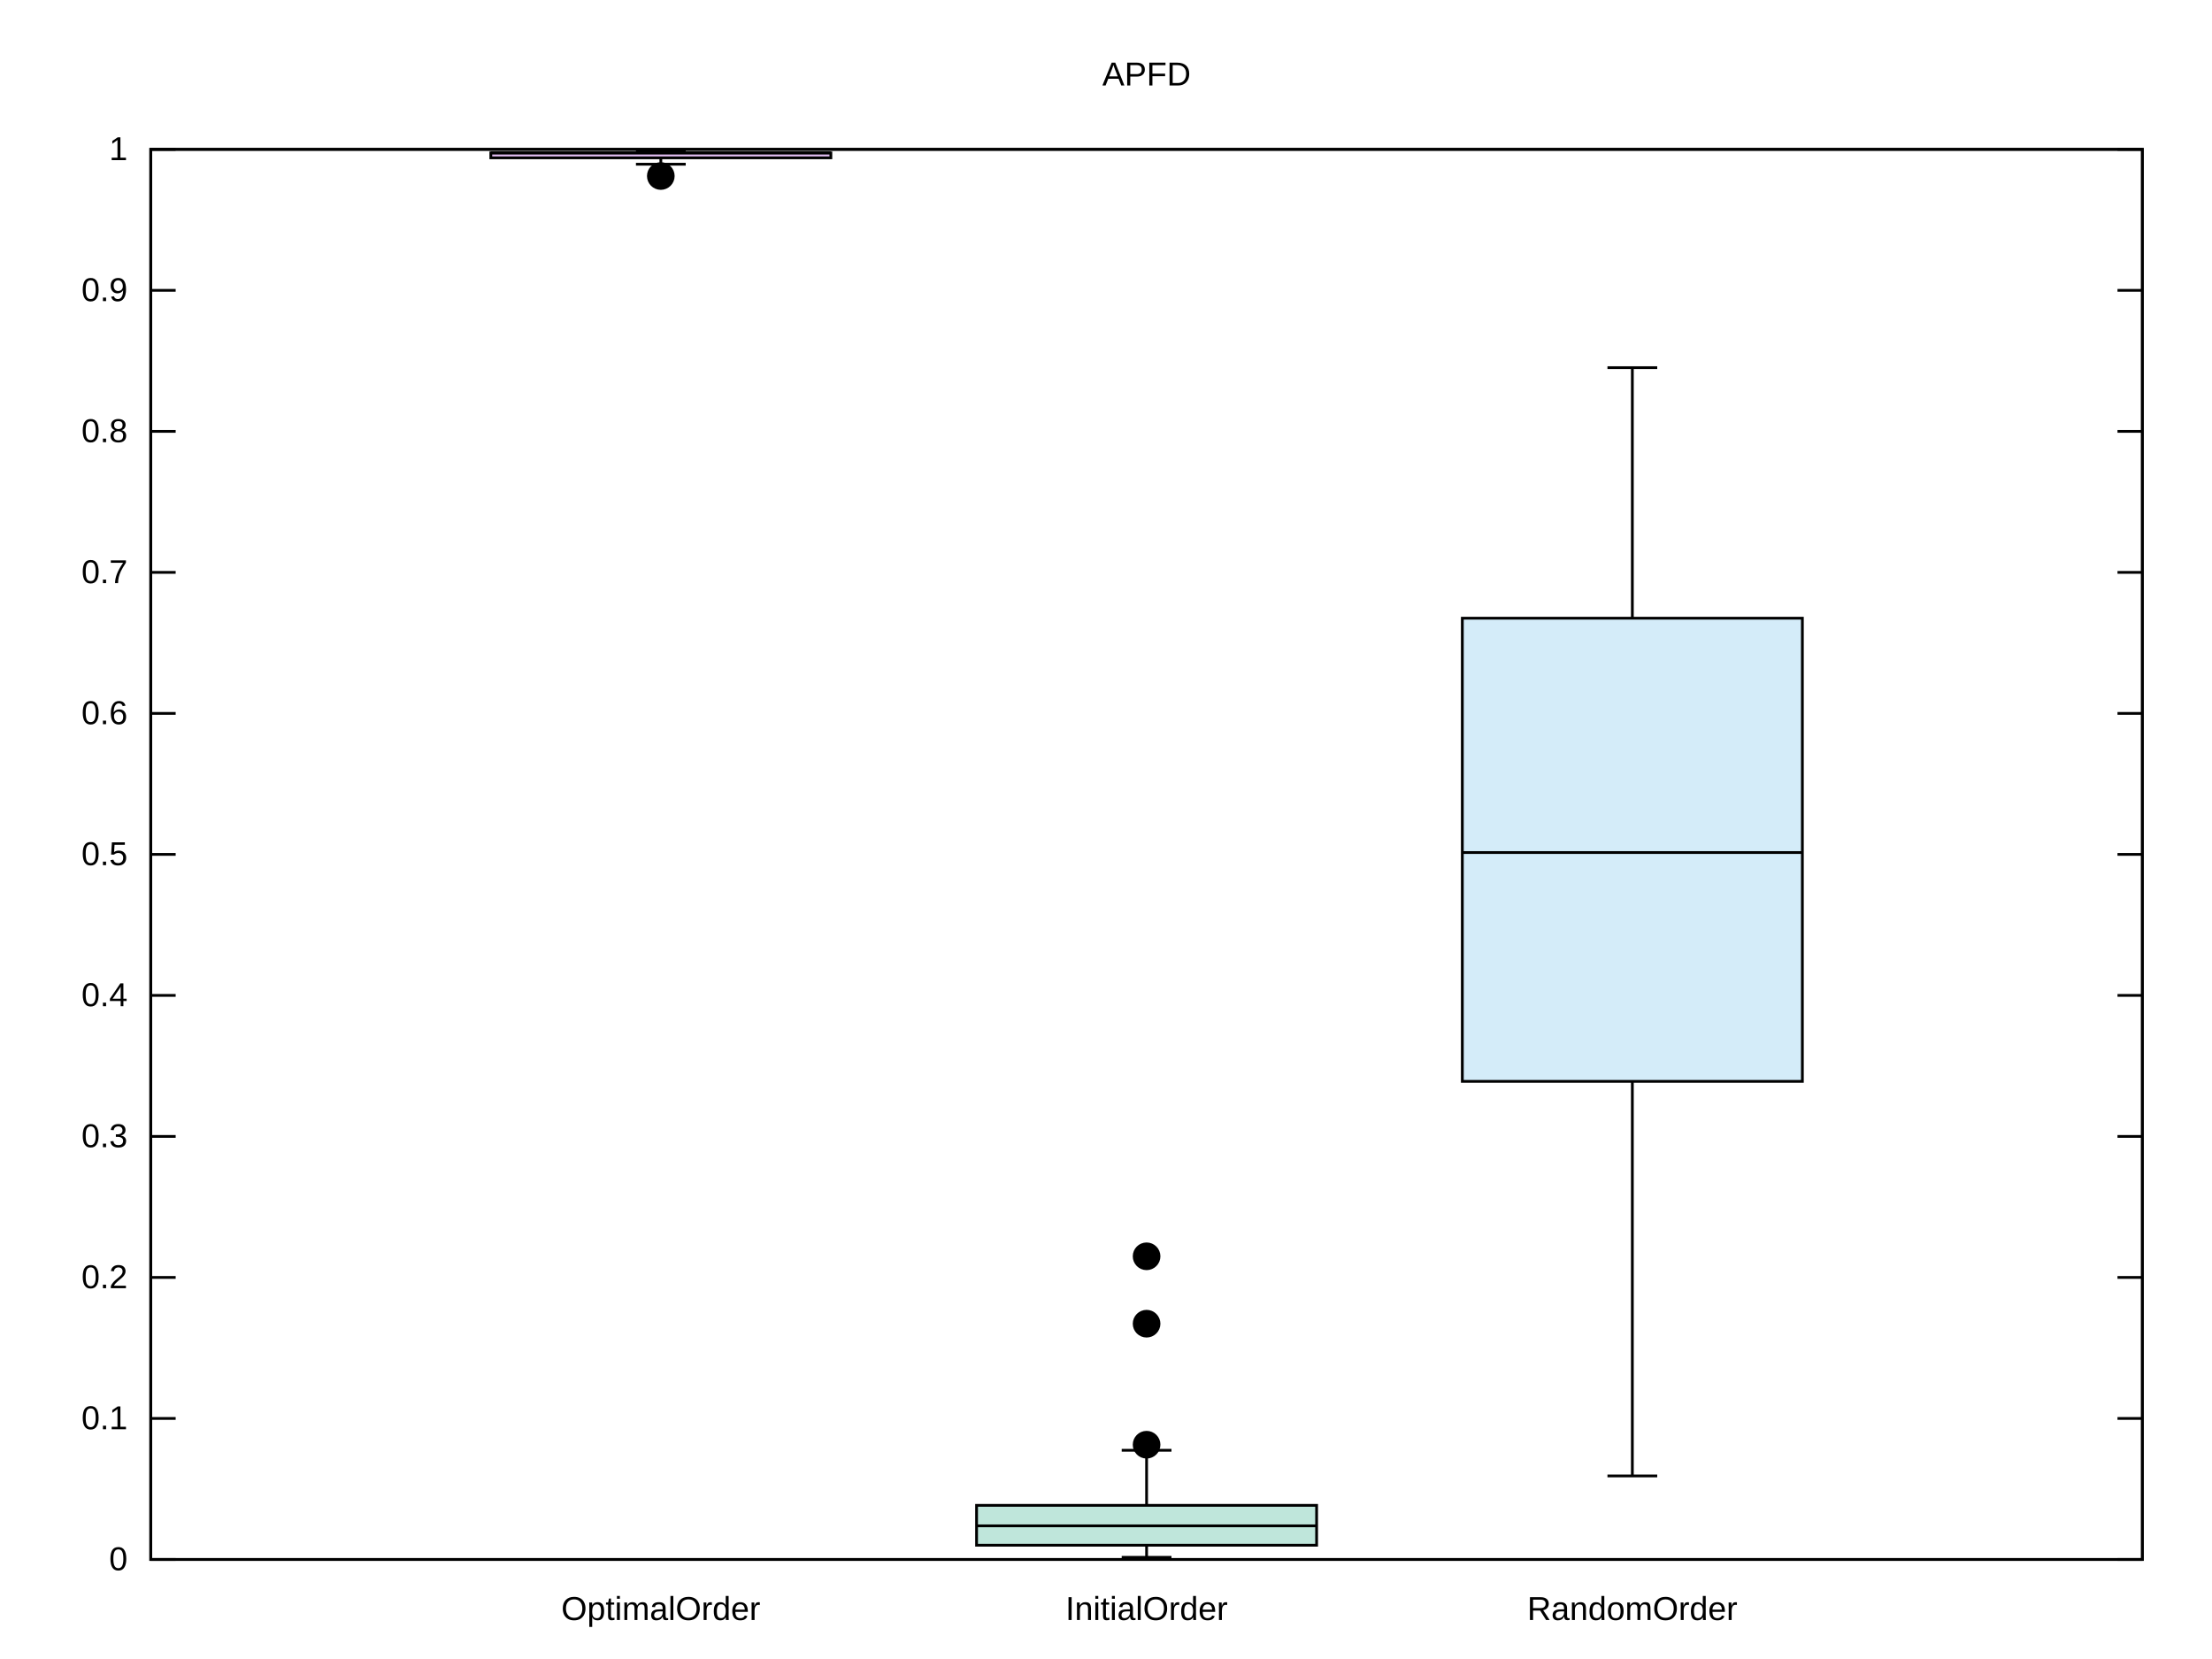
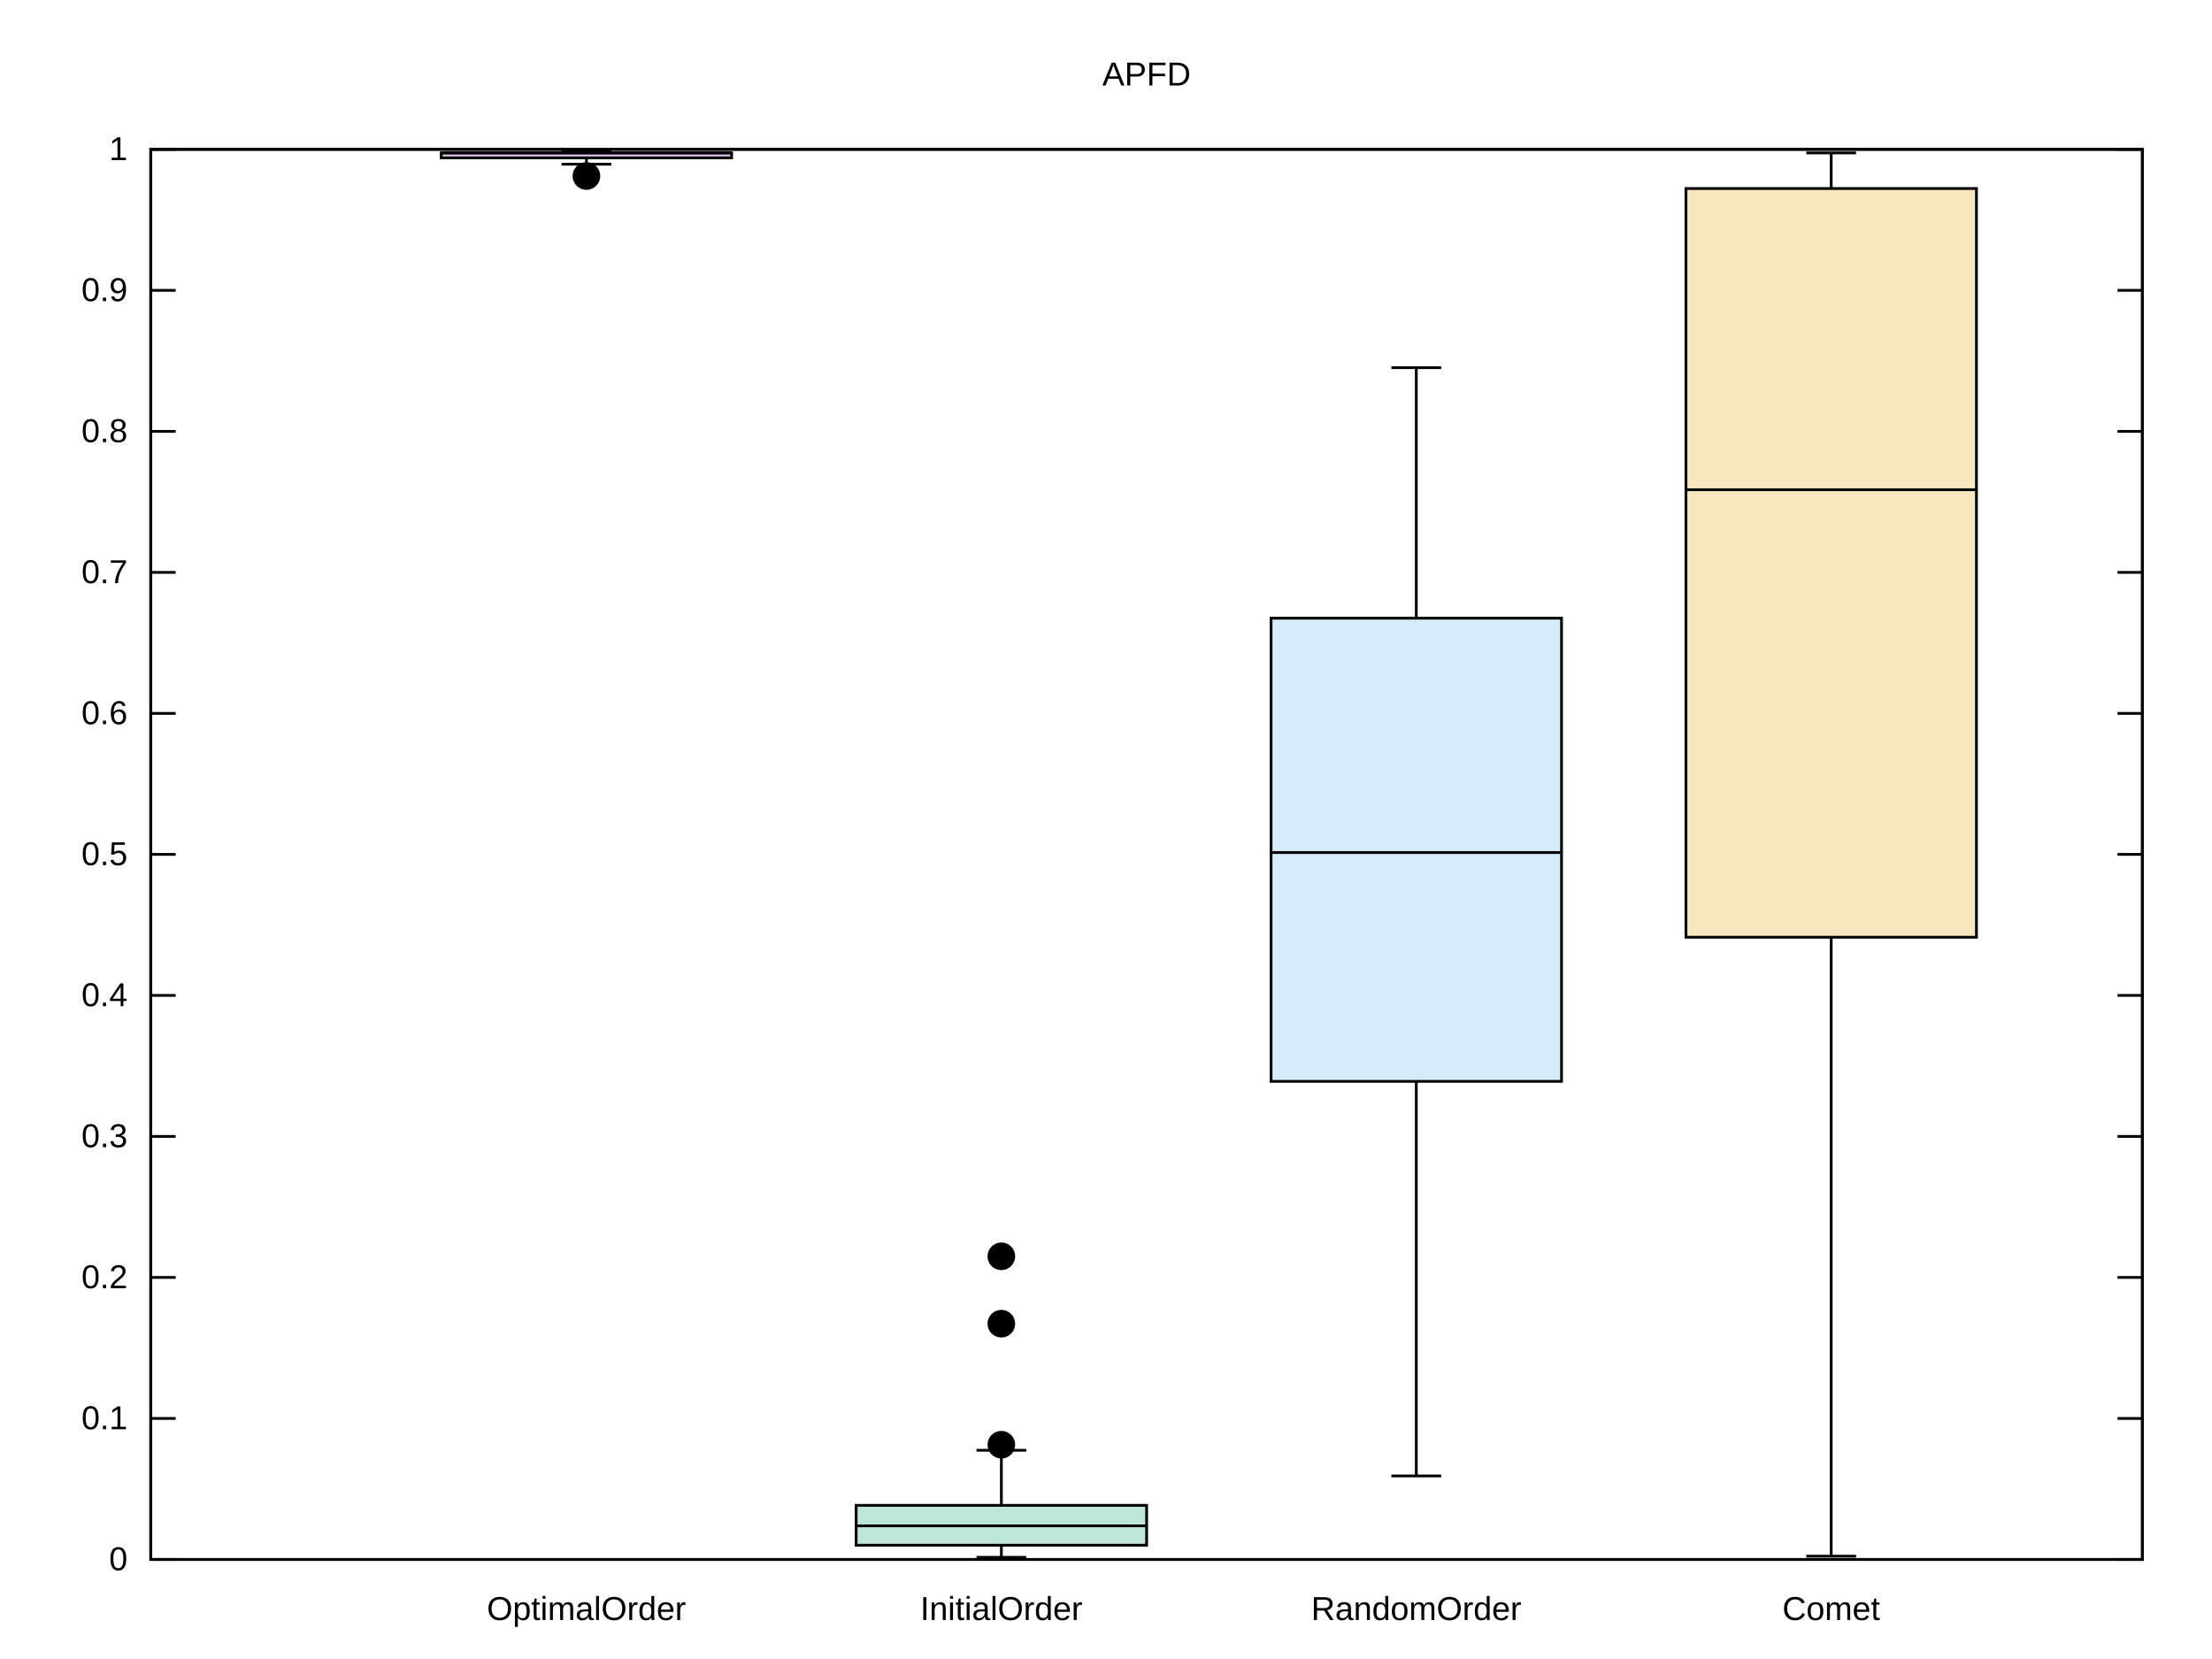
<svg xmlns="http://www.w3.org/2000/svg" xmlns:xlink="http://www.w3.org/1999/xlink" width="800" height="600" viewBox="0 0 800 600">
  <g id="gnuplot_canvas">
    <rect x="0" y="0" width="800" height="600" fill="none" />
    <defs>
      <circle id="gpDot" r="0.5" stroke-width="0.5" stroke="currentColor" />
      <path id="gpPt0" stroke-width="0.222" stroke="currentColor" d="M-1,0 h2 M0,-1 v2" />
      <path id="gpPt1" stroke-width="0.222" stroke="currentColor" d="M-1,-1 L1,1 M1,-1 L-1,1" />
      <path id="gpPt2" stroke-width="0.222" stroke="currentColor" d="M-1,0 L1,0 M0,-1 L0,1 M-1,-1 L1,1 M-1,1 L1,-1" />
      <rect id="gpPt3" stroke-width="0.222" stroke="currentColor" x="-1" y="-1" width="2" height="2" />
      <rect id="gpPt4" stroke-width="0.222" stroke="currentColor" fill="currentColor" x="-1" y="-1" width="2" height="2" />
      <circle id="gpPt5" stroke-width="0.222" stroke="currentColor" cx="0" cy="0" r="1" />
      <use xlink:href="#gpPt5" id="gpPt6" fill="currentColor" stroke="none" />
      <path id="gpPt7" stroke-width="0.222" stroke="currentColor" d="M0,-1.33 L-1.33,0.67 L1.33,0.67 z" />
      <use xlink:href="#gpPt7" id="gpPt8" fill="currentColor" stroke="none" />
      <use xlink:href="#gpPt7" id="gpPt9" stroke="currentColor" transform="rotate(180)" />
      <use xlink:href="#gpPt9" id="gpPt10" fill="currentColor" stroke="none" />
      <use xlink:href="#gpPt3" id="gpPt11" stroke="currentColor" transform="rotate(45)" />
      <use xlink:href="#gpPt11" id="gpPt12" fill="currentColor" stroke="none" />
      <path id="gpPt13" stroke-width="0.222" stroke="currentColor" d="M0,1.330 L1.265,0.411 L0.782,-1.067 L-0.782,-1.076 L-1.265,0.411 z" />
      <use xlink:href="#gpPt13" id="gpPt14" fill="currentColor" stroke="none" />
      <filter id="textbox" filterUnits="objectBoundingBox" x="0" y="0" height="1" width="1">
        <feFlood flood-color="white" flood-opacity="1" result="bgnd" />
        <feComposite in="SourceGraphic" in2="bgnd" operator="atop" />
      </filter>
      <filter id="greybox" filterUnits="objectBoundingBox" x="0" y="0" height="1" width="1">
        <feFlood flood-color="lightgrey" flood-opacity="1" result="grey" />
        <feComposite in="SourceGraphic" in2="grey" operator="atop" />
      </filter>
    </defs>
    <g fill="none" color="white" stroke="currentColor" stroke-width="1.00" stroke-linecap="butt" stroke-linejoin="miter">
</g>
    <g fill="none" color="black" stroke="currentColor" stroke-width="1.00" stroke-linecap="butt" stroke-linejoin="miter">
      <path stroke="black" d="M54.53,564.00 L63.53,564.00 M774.82,564.00 L765.82,564.00  " />
      <g transform="translate(46.14,567.90)" stroke="none" fill="black" font-family="Arial" font-size="12.00" text-anchor="end">
        <text>
          <tspan font-family="Arial"> 0</tspan>
        </text>
      </g>
    </g>
    <g fill="none" color="black" stroke="currentColor" stroke-width="1.00" stroke-linecap="butt" stroke-linejoin="miter">
      <path stroke="black" d="M54.53,513.00 L63.53,513.00 M774.82,513.00 L765.82,513.00  " />
      <g transform="translate(46.14,516.90)" stroke="none" fill="black" font-family="Arial" font-size="12.00" text-anchor="end">
        <text>
          <tspan font-family="Arial"> 0.1</tspan>
        </text>
      </g>
    </g>
    <g fill="none" color="black" stroke="currentColor" stroke-width="1.00" stroke-linecap="butt" stroke-linejoin="miter">
      <path stroke="black" d="M54.53,462.00 L63.53,462.00 M774.82,462.00 L765.82,462.00  " />
      <g transform="translate(46.14,465.90)" stroke="none" fill="black" font-family="Arial" font-size="12.00" text-anchor="end">
        <text>
          <tspan font-family="Arial"> 0.2</tspan>
        </text>
      </g>
    </g>
    <g fill="none" color="black" stroke="currentColor" stroke-width="1.00" stroke-linecap="butt" stroke-linejoin="miter">
      <path stroke="black" d="M54.53,411.00 L63.53,411.00 M774.82,411.00 L765.82,411.00  " />
      <g transform="translate(46.14,414.90)" stroke="none" fill="black" font-family="Arial" font-size="12.00" text-anchor="end">
        <text>
          <tspan font-family="Arial"> 0.3</tspan>
        </text>
      </g>
    </g>
    <g fill="none" color="black" stroke="currentColor" stroke-width="1.00" stroke-linecap="butt" stroke-linejoin="miter">
      <path stroke="black" d="M54.53,360.00 L63.53,360.00 M774.82,360.00 L765.82,360.00  " />
      <g transform="translate(46.14,363.90)" stroke="none" fill="black" font-family="Arial" font-size="12.00" text-anchor="end">
        <text>
          <tspan font-family="Arial"> 0.4</tspan>
        </text>
      </g>
    </g>
    <g fill="none" color="black" stroke="currentColor" stroke-width="1.00" stroke-linecap="butt" stroke-linejoin="miter">
      <path stroke="black" d="M54.53,309.00 L63.53,309.00 M774.82,309.00 L765.82,309.00  " />
      <g transform="translate(46.14,312.90)" stroke="none" fill="black" font-family="Arial" font-size="12.00" text-anchor="end">
        <text>
          <tspan font-family="Arial"> 0.5</tspan>
        </text>
      </g>
    </g>
    <g fill="none" color="black" stroke="currentColor" stroke-width="1.00" stroke-linecap="butt" stroke-linejoin="miter">
      <path stroke="black" d="M54.53,258.01 L63.53,258.01 M774.82,258.01 L765.82,258.01  " />
      <g transform="translate(46.14,261.91)" stroke="none" fill="black" font-family="Arial" font-size="12.00" text-anchor="end">
        <text>
          <tspan font-family="Arial"> 0.6</tspan>
        </text>
      </g>
    </g>
    <g fill="none" color="black" stroke="currentColor" stroke-width="1.00" stroke-linecap="butt" stroke-linejoin="miter">
      <path stroke="black" d="M54.53,207.01 L63.53,207.01 M774.82,207.01 L765.82,207.01  " />
      <g transform="translate(46.14,210.91)" stroke="none" fill="black" font-family="Arial" font-size="12.00" text-anchor="end">
        <text>
          <tspan font-family="Arial"> 0.7</tspan>
        </text>
      </g>
    </g>
    <g fill="none" color="black" stroke="currentColor" stroke-width="1.00" stroke-linecap="butt" stroke-linejoin="miter">
      <path stroke="black" d="M54.53,156.01 L63.53,156.01 M774.82,156.01 L765.82,156.01  " />
      <g transform="translate(46.14,159.91)" stroke="none" fill="black" font-family="Arial" font-size="12.00" text-anchor="end">
        <text>
          <tspan font-family="Arial"> 0.8</tspan>
        </text>
      </g>
    </g>
    <g fill="none" color="black" stroke="currentColor" stroke-width="1.00" stroke-linecap="butt" stroke-linejoin="miter">
      <path stroke="black" d="M54.53,105.01 L63.53,105.01 M774.82,105.01 L765.82,105.01  " />
      <g transform="translate(46.14,108.91)" stroke="none" fill="black" font-family="Arial" font-size="12.00" text-anchor="end">
        <text>
          <tspan font-family="Arial"> 0.9</tspan>
        </text>
      </g>
    </g>
    <g fill="none" color="black" stroke="currentColor" stroke-width="1.00" stroke-linecap="butt" stroke-linejoin="miter">
      <path stroke="black" d="M54.53,54.01 L63.53,54.01 M774.82,54.01 L765.82,54.01  " />
      <g transform="translate(46.14,57.91)" stroke="none" fill="black" font-family="Arial" font-size="12.00" text-anchor="end">
        <text>
          <tspan font-family="Arial"> 1</tspan>
        </text>
      </g>
    </g>
    <g fill="none" color="black" stroke="currentColor" stroke-width="1.00" stroke-linecap="butt" stroke-linejoin="miter">
-       <path stroke="black" d="M238.99,564.00  " />
-       <g transform="translate(238.99,585.90)" stroke="none" fill="black" font-family="Arial" font-size="12.00" text-anchor="middle">
+       <path stroke="black" d="M212.09,564.00  " />
+       <g transform="translate(212.09,585.90)" stroke="none" fill="black" font-family="Arial" font-size="12.00" text-anchor="middle">
        <text>
          <tspan font-family="Arial">OptimalOrder</tspan>
        </text>
      </g>
    </g>
    <g fill="none" color="black" stroke="currentColor" stroke-width="1.00" stroke-linecap="butt" stroke-linejoin="miter">
-       <path stroke="black" d="M414.68,564.00  " />
-       <g transform="translate(414.68,585.90)" stroke="none" fill="black" font-family="Arial" font-size="12.00" text-anchor="middle">
+       <path stroke="black" d="M362.15,564.00  " />
+       <g transform="translate(362.15,585.90)" stroke="none" fill="black" font-family="Arial" font-size="12.00" text-anchor="middle">
        <text>
          <tspan font-family="Arial">InitialOrder</tspan>
        </text>
      </g>
    </g>
    <g fill="none" color="black" stroke="currentColor" stroke-width="1.00" stroke-linecap="butt" stroke-linejoin="miter">
-       <path stroke="black" d="M590.36,564.00  " />
-       <g transform="translate(590.36,585.90)" stroke="none" fill="black" font-family="Arial" font-size="12.00" text-anchor="middle">
+       <path stroke="black" d="M512.21,564.00  " />
+       <g transform="translate(512.21,585.90)" stroke="none" fill="black" font-family="Arial" font-size="12.00" text-anchor="middle">
        <text>
          <tspan font-family="Arial">RandomOrder</tspan>
        </text>
      </g>
    </g>
    <g fill="none" color="black" stroke="currentColor" stroke-width="1.00" stroke-linecap="butt" stroke-linejoin="miter">
+       <path stroke="black" d="M662.27,564.00  " />
+       <g transform="translate(662.27,585.90)" stroke="none" fill="black" font-family="Arial" font-size="12.00" text-anchor="middle">
+         <text>
+           <tspan font-family="Arial">Comet</tspan>
+         </text>
+       </g>
+     </g>
+     <g fill="none" color="black" stroke="currentColor" stroke-width="1.00" stroke-linecap="butt" stroke-linejoin="miter">
</g>
    <g fill="none" color="black" stroke="currentColor" stroke-width="1.00" stroke-linecap="butt" stroke-linejoin="miter">
      <path stroke="black" d="M54.53,54.01 L54.53,564.00 L774.82,564.00 L774.82,54.01 L54.53,54.01 Z  " />
    </g>
    <g fill="none" color="black" stroke="currentColor" stroke-width="1.00" stroke-linecap="butt" stroke-linejoin="miter">
</g>
    <g id="gnuplot_plot_1">
      <g fill="none" color="black" stroke="currentColor" stroke-width="1.00" stroke-linecap="butt" stroke-linejoin="miter">
</g>
      <g fill="none" color="black" stroke="currentColor" stroke-width="1.00" stroke-linecap="butt" stroke-linejoin="miter">
        <g stroke="none" shape-rendering="crispEdges">
-           <polygon fill="rgb(148,   0, 211)" fill-opacity="0.25" points="177.51,57.08 300.49,57.08 300.49,55.30 177.51,55.30 " />
-         </g>
-         <path stroke="black" d="M177.51,57.08 L300.49,57.08 L300.49,55.30 L177.51,55.30 L177.51,57.08 Z  " />
-         <path stroke="black" d="M177.51,55.30 L300.49,55.30 M239.00,59.39 L239.00,57.08 M239.00,55.30 L239.00,54.78 M230.00,54.78 L248.00,54.78   M230.00,59.39 L248.00,59.39  " />
-         <use xlink:href="#gpPt6" transform="translate(238.99,63.66) scale(4.50)" color="black" />
+           <polygon fill="rgb(148,   0, 211)" fill-opacity="0.25" points="159.57,57.08 264.61,57.08 264.61,55.30 159.57,55.30 " />
+         </g>
+         <path stroke="black" d="M159.57,57.08 L264.61,57.08 L264.61,55.30 L159.57,55.30 L159.57,57.08 Z  " />
+         <path stroke="black" d="M159.57,55.30 L264.61,55.30 M212.09,59.39 L212.09,57.08 M212.09,55.30 L212.09,54.78 M203.09,54.78 L221.09,54.78   M203.09,59.39 L221.09,59.39  " />
+         <use xlink:href="#gpPt6" transform="translate(212.09,63.66) scale(4.50)" color="black" />
      </g>
    </g>
    <g id="gnuplot_plot_2">
      <g fill="none" color="black" stroke="currentColor" stroke-width="1.00" stroke-linecap="butt" stroke-linejoin="miter">
</g>
      <g fill="none" color="black" stroke="currentColor" stroke-width="1.00" stroke-linecap="butt" stroke-linejoin="miter">
        <g stroke="none" shape-rendering="crispEdges">
-           <polygon fill="rgb(  0, 158, 115)" fill-opacity="0.25" points="353.19,558.85 476.17,558.85 476.17,544.43 353.19,544.43 " />
-         </g>
-         <path stroke="black" d="M353.19,558.85 L476.17,558.85 L476.17,544.43 L353.19,544.43 L353.19,558.85 Z  " />
-         <path stroke="black" d="M353.19,551.84 L476.17,551.84 M414.68,563.23 L414.68,558.85 M414.68,544.43 L414.68,524.51 M405.68,524.51 L423.68,524.51   M405.68,563.23 L423.68,563.23  " />
-         <use xlink:href="#gpPt6" transform="translate(414.68,522.50) scale(4.50)" color="black" />
-         <use xlink:href="#gpPt6" transform="translate(414.68,478.73) scale(4.50)" color="black" />
-         <use xlink:href="#gpPt6" transform="translate(414.68,454.36) scale(4.50)" color="black" />
+           <polygon fill="rgb(  0, 158, 115)" fill-opacity="0.25" points="309.63,558.85 414.69,558.85 414.69,544.43 309.63,544.43 " />
+         </g>
+         <path stroke="black" d="M309.63,558.85 L414.69,558.85 L414.69,544.43 L309.63,544.43 L309.63,558.85 Z  " />
+         <path stroke="black" d="M309.63,551.84 L414.69,551.84 M362.16,563.23 L362.16,558.85 M362.16,544.43 L362.16,524.51 M353.16,524.51 L371.16,524.51   M353.16,563.23 L371.16,563.23  " />
+         <use xlink:href="#gpPt6" transform="translate(362.15,522.50) scale(4.50)" color="black" />
+         <use xlink:href="#gpPt6" transform="translate(362.15,478.73) scale(4.50)" color="black" />
+         <use xlink:href="#gpPt6" transform="translate(362.15,454.36) scale(4.50)" color="black" />
      </g>
    </g>
    <g id="gnuplot_plot_3">
      <g fill="none" color="black" stroke="currentColor" stroke-width="1.00" stroke-linecap="butt" stroke-linejoin="miter">
</g>
      <g fill="none" color="black" stroke="currentColor" stroke-width="1.00" stroke-linecap="butt" stroke-linejoin="miter">
        <g stroke="none" shape-rendering="crispEdges">
-           <polygon fill="rgb( 86, 180, 233)" fill-opacity="0.25" points="528.87,391.09 651.85,391.09 651.85,223.58 528.87,223.58 " />
-         </g>
-         <path stroke="black" d="M528.87,391.09 L651.85,391.09 L651.85,223.58 L528.87,223.58 L528.87,391.09 Z  " />
-         <path stroke="black" d="M528.87,308.33 L651.85,308.33 M590.36,533.79 L590.36,391.09 M590.36,223.58 L590.36,132.97 M581.36,132.97 L599.36,132.97   M581.36,533.79 L599.36,533.79  " />
+           <polygon fill="rgb( 86, 180, 233)" fill-opacity="0.25" points="459.69,391.09 564.75,391.09 564.75,223.58 459.69,223.58 " />
+         </g>
+         <path stroke="black" d="M459.69,391.09 L564.75,391.09 L564.75,223.58 L459.69,223.58 L459.69,391.09 Z  " />
+         <path stroke="black" d="M459.69,308.33 L564.75,308.33 M512.22,533.79 L512.22,391.09 M512.22,223.58 L512.22,132.97 M503.22,132.97 L521.22,132.97   M503.22,533.79 L521.22,533.79  " />
+       </g>
+     </g>
+     <g id="gnuplot_plot_4">
+       <g fill="none" color="black" stroke="currentColor" stroke-width="1.00" stroke-linecap="butt" stroke-linejoin="miter">
+ </g>
+       <g fill="none" color="black" stroke="currentColor" stroke-width="1.00" stroke-linecap="butt" stroke-linejoin="miter">
+         <g stroke="none" shape-rendering="crispEdges">
+           <polygon fill="rgb(230, 159,   0)" fill-opacity="0.25" points="609.75,338.96 714.81,338.96 714.81,68.18 609.75,68.18 " />
+         </g>
+         <path stroke="black" d="M609.75,338.96 L714.81,338.96 L714.81,68.18 L609.75,68.18 L609.75,338.96 Z  " />
+         <path stroke="black" d="M609.75,177.12 L714.81,177.12 M662.28,562.81 L662.28,338.96 M662.28,68.18 L662.28,55.30 M653.28,55.30 L671.28,55.30   M653.28,562.81 L671.28,562.81  " />
      </g>
    </g>
    <g fill="none" color="white" stroke="black" stroke-width="2.00" stroke-linecap="butt" stroke-linejoin="miter">
</g>
    <g fill="none" color="black" stroke="currentColor" stroke-width="2.00" stroke-linecap="butt" stroke-linejoin="miter">
</g>
    <g fill="none" color="black" stroke="black" stroke-width="1.00" stroke-linecap="butt" stroke-linejoin="miter">
</g>
    <g fill="none" color="black" stroke="currentColor" stroke-width="1.00" stroke-linecap="butt" stroke-linejoin="miter">
      <path stroke="black" d="M54.53,54.01 L54.53,564.00 L774.82,564.00 L774.82,54.01 L54.53,54.01 Z  " />
    </g>
    <g fill="none" color="black" stroke="currentColor" stroke-width="1.00" stroke-linecap="butt" stroke-linejoin="miter">
      <g transform="translate(414.67,30.91)" stroke="none" fill="black" font-family="Arial" font-size="12.00" text-anchor="middle">
        <text>
          <tspan font-family="Arial">APFD</tspan>
        </text>
      </g>
    </g>
    <g fill="none" color="black" stroke="currentColor" stroke-width="1.00" stroke-linecap="butt" stroke-linejoin="miter">
</g>
  </g>
</svg>
